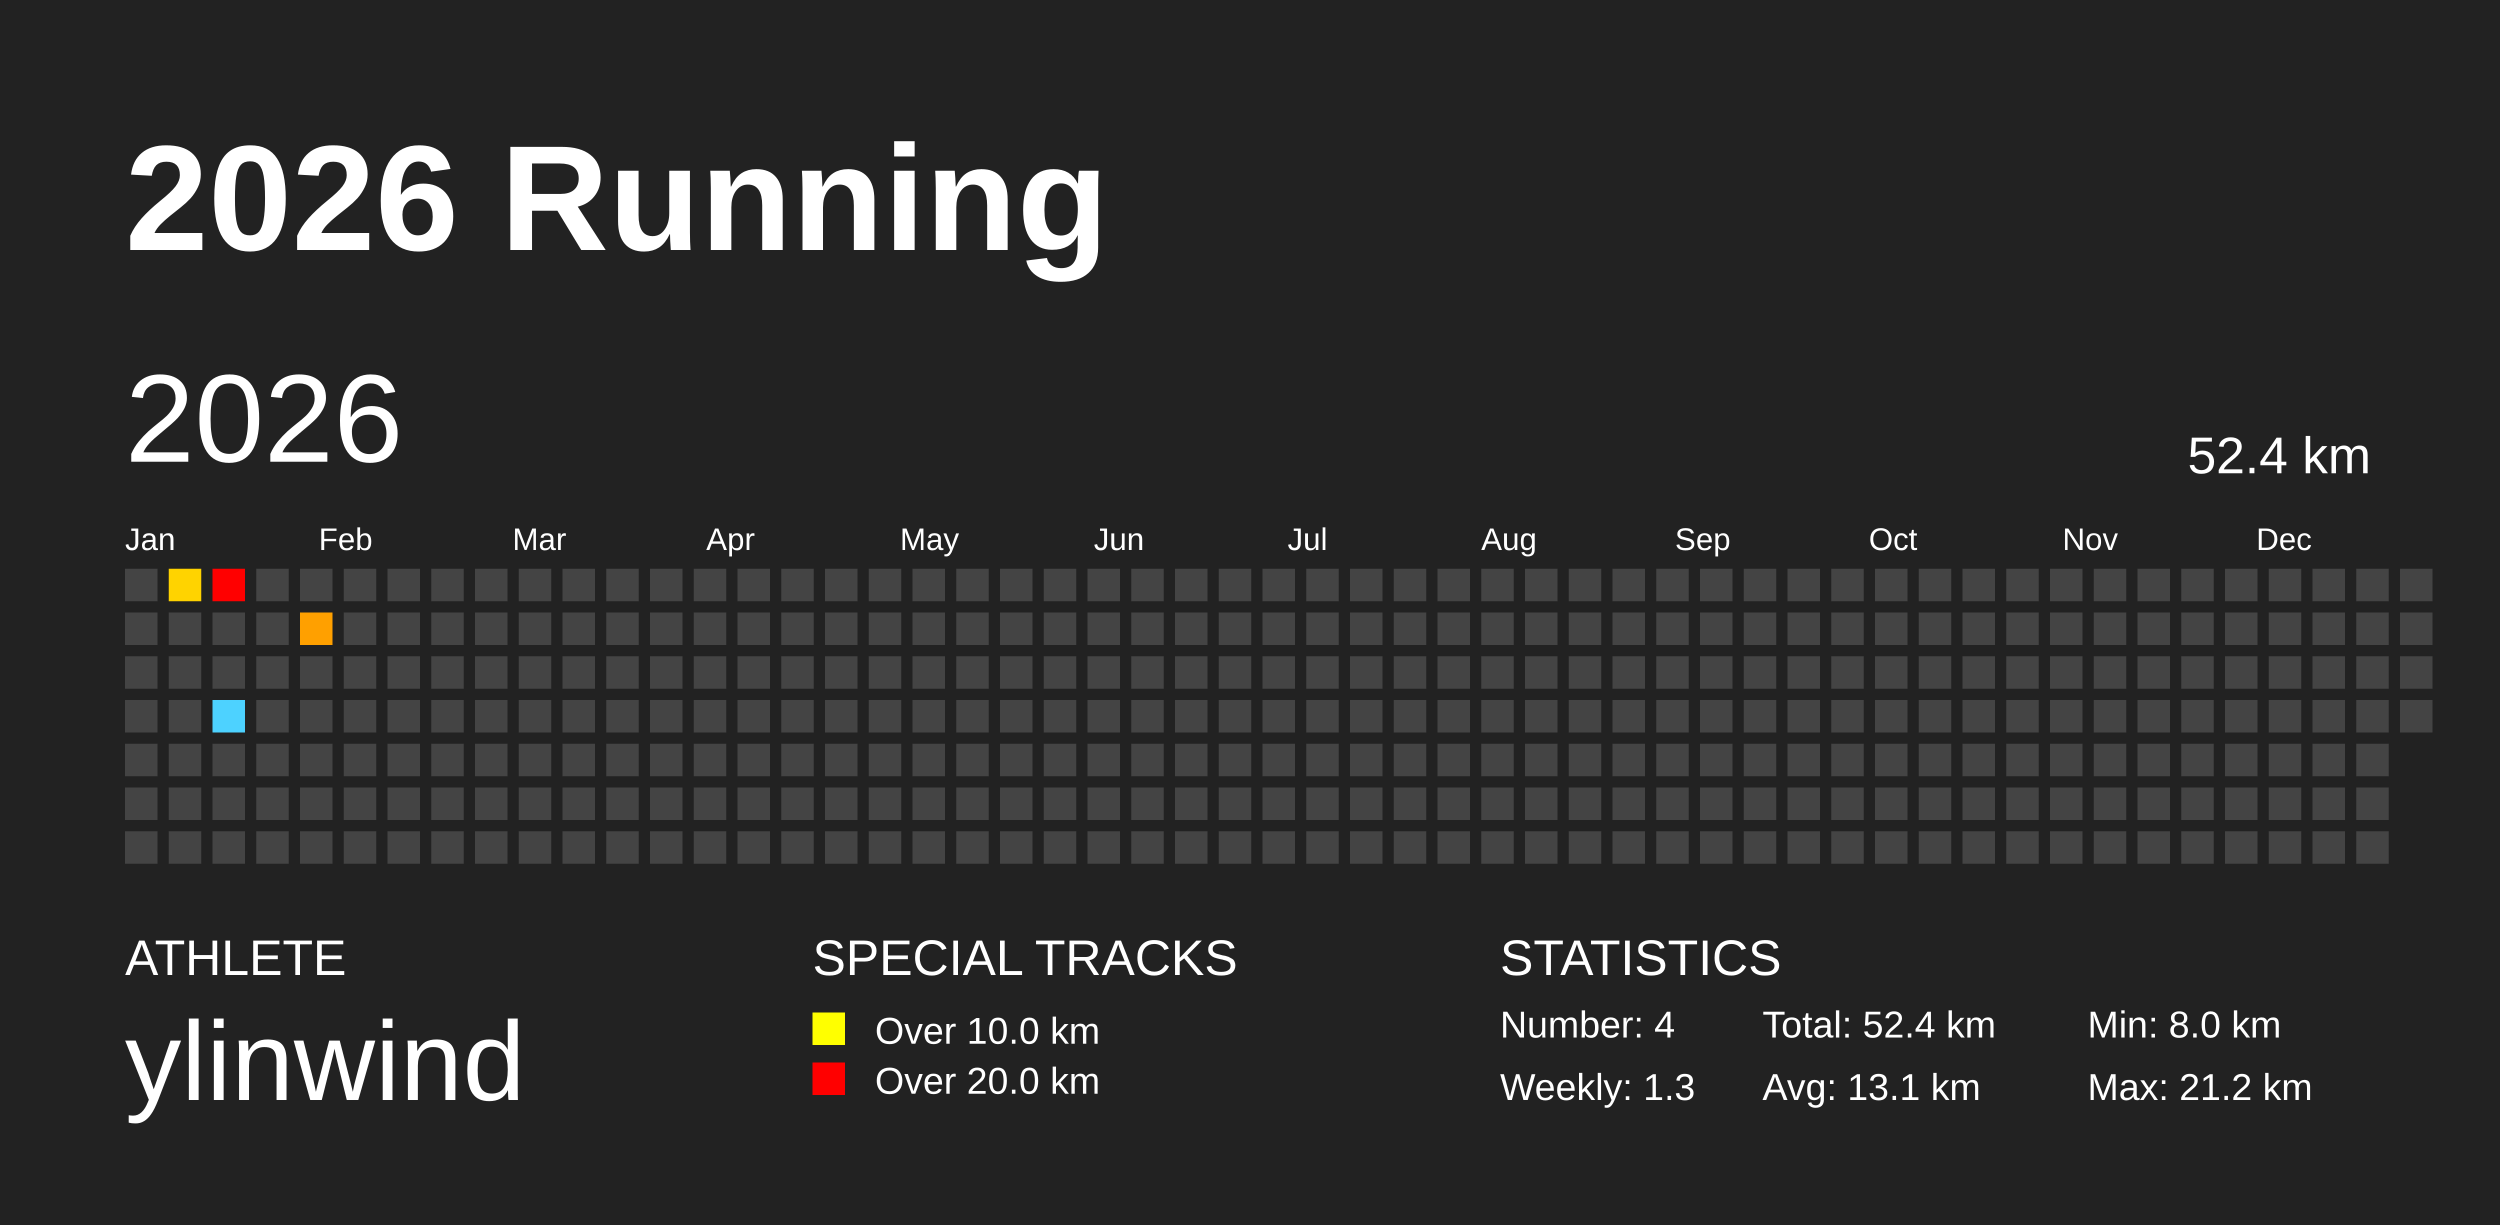
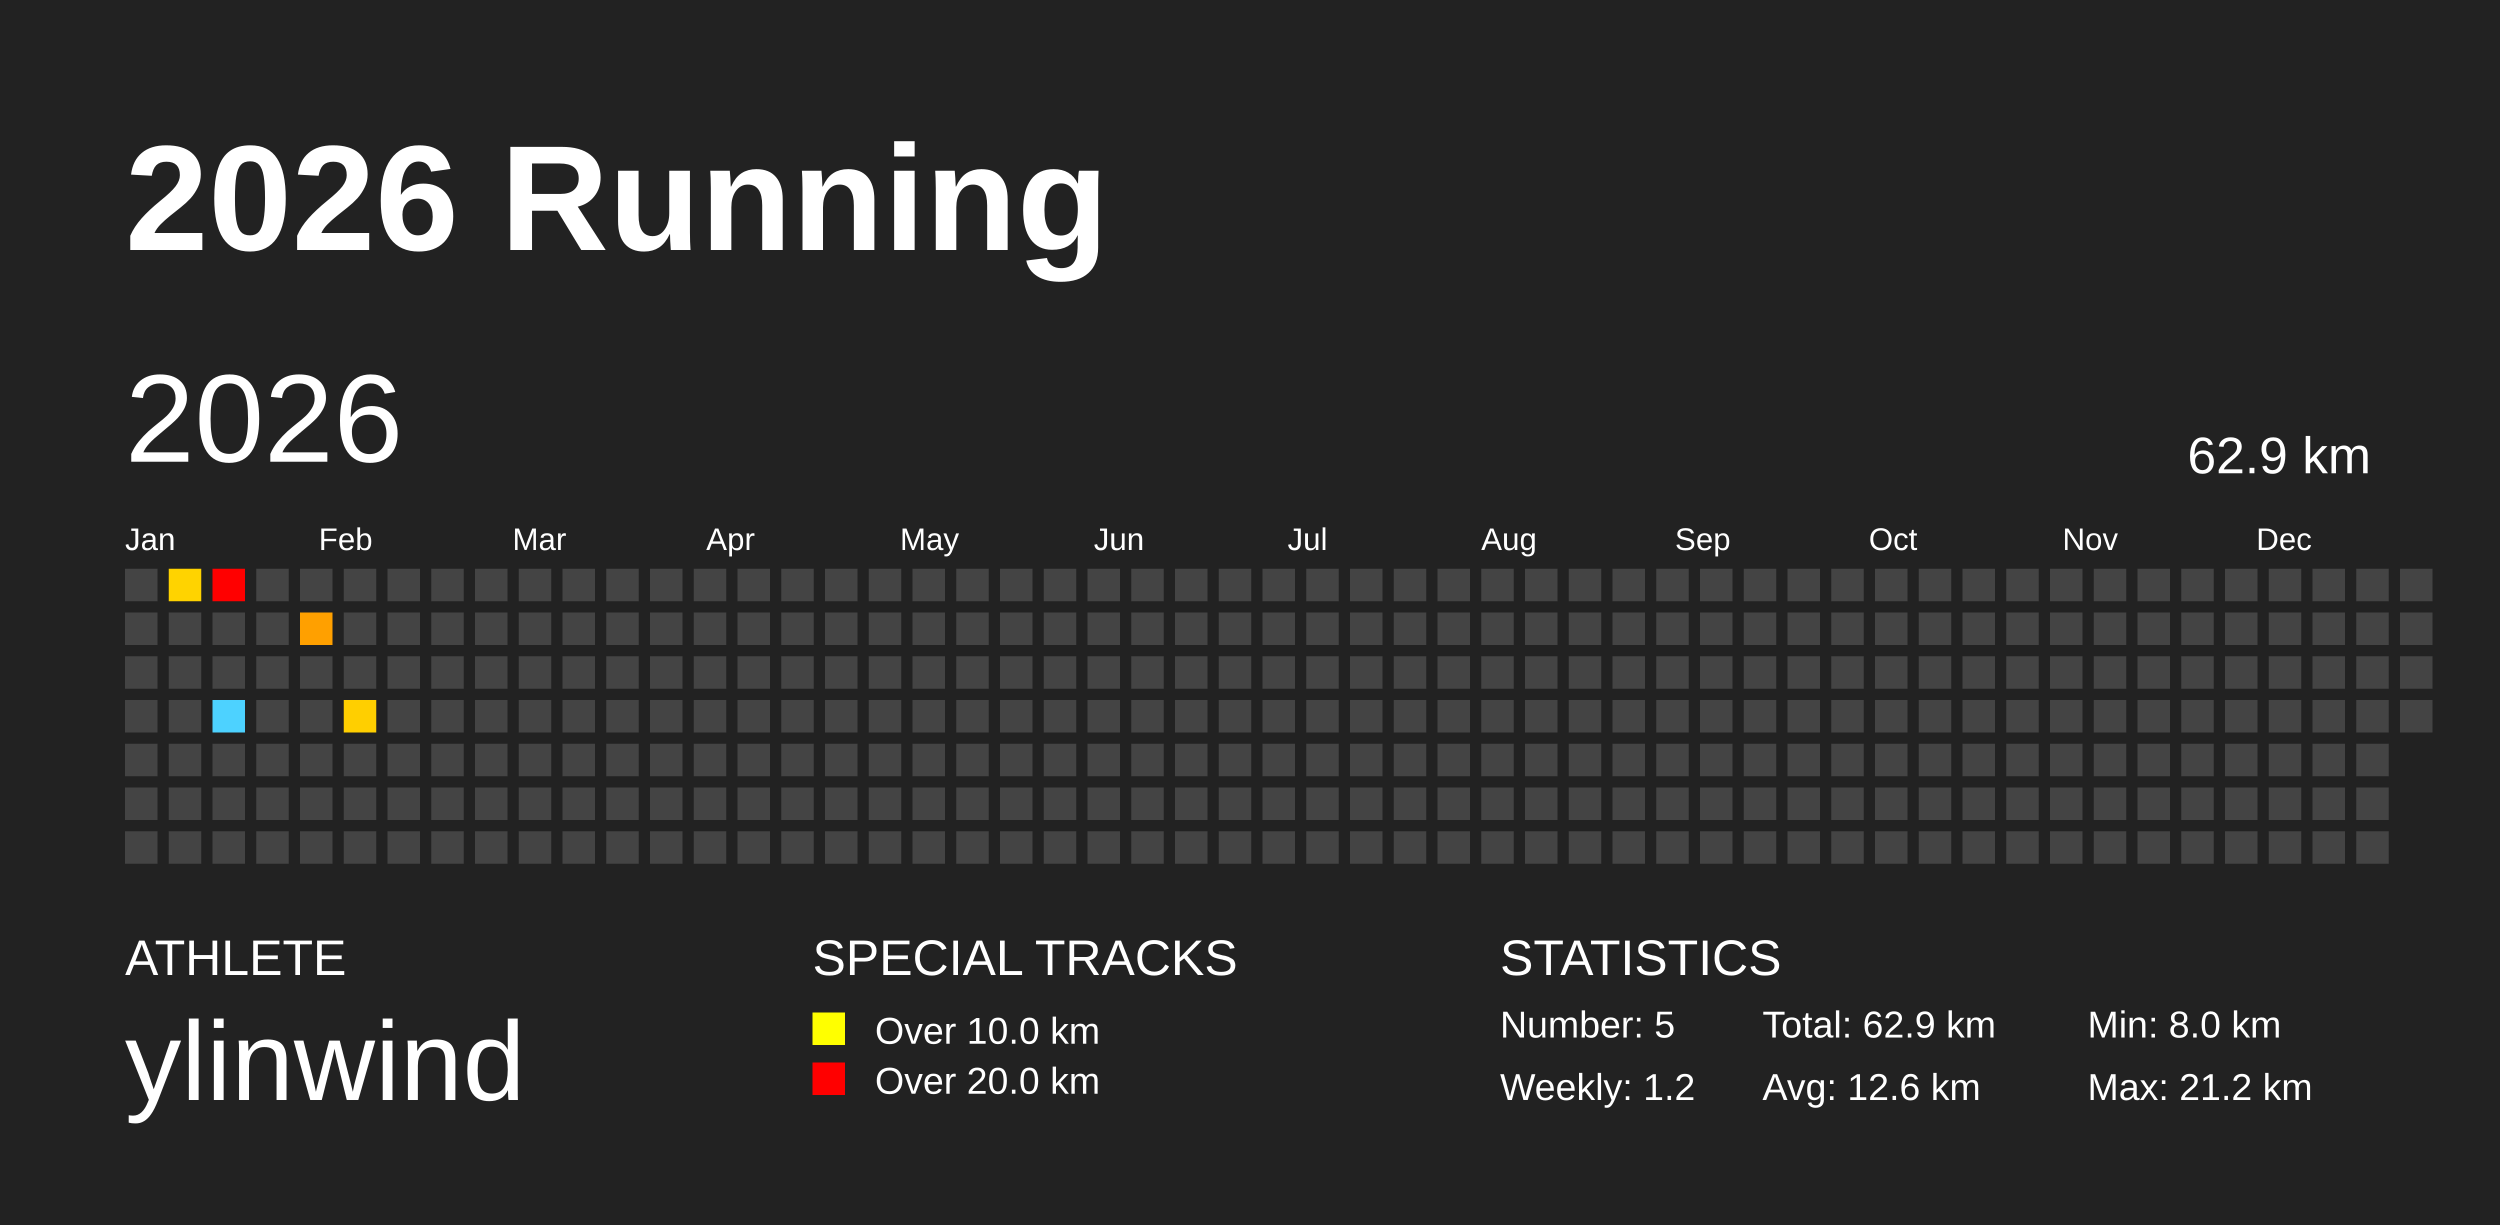
<svg xmlns="http://www.w3.org/2000/svg" baseProfile="full" height="98mm" version="1.1" viewBox="0,0,200,98" width="200mm">
  <defs />
  <rect fill="#222222" height="98" width="200" x="0" y="0" />
  <text fill="#FFFFFF" style="font-size:12px; font-family:Arial; font-weight:bold;" x="10" y="20">2026 Running</text>
  <text fill="#FFFFFF" style="font-size:4px; font-family:Arial" x="10" y="78">ATHLETE</text>
  <text fill="#FFFFFF" style="font-size:9px; font-family:Arial" x="10" y="88">ylinwind</text>
  <text fill="#FFFFFF" style="font-size:4px; font-family:Arial" x="65" y="78">SPECIAL TRACKS</text>
  <rect fill="yellow" height="2.6" width="2.6" x="65" y="81" />
  <text fill="#FFFFFF" style="font-size:3px; font-family:Arial" x="70" y="83.5">Over 10.0 km</text>
  <rect fill="red" height="2.6" width="2.6" x="65" y="85" />
  <text fill="#FFFFFF" style="font-size:3px; font-family:Arial" x="70" y="87.5">Over 20.0 km</text>
  <text fill="#FFFFFF" style="font-size:4px; font-family:Arial" x="120" y="78">STATISTICS</text>
-   <text fill="#FFFFFF" style="font-size:3px; font-family:Arial" x="120" y="83">Number: 4</text>
-   <text fill="#FFFFFF" style="font-size:3px; font-family:Arial" x="120" y="88">Weekly: 1.3</text>
-   <text fill="#FFFFFF" style="font-size:3px; font-family:Arial" x="141" y="83">Total: 52.4 km</text>
-   <text fill="#FFFFFF" style="font-size:3px; font-family:Arial" x="141" y="88">Avg: 13.1 km</text>
+   <text fill="#FFFFFF" style="font-size:3px; font-family:Arial" x="120" y="83">Number: 5</text>
+   <text fill="#FFFFFF" style="font-size:3px; font-family:Arial" x="120" y="88">Weekly: 1.2</text>
+   <text fill="#FFFFFF" style="font-size:3px; font-family:Arial" x="141" y="83">Total: 62.9 km</text>
+   <text fill="#FFFFFF" style="font-size:3px; font-family:Arial" x="141" y="88">Avg: 12.6 km</text>
  <text fill="#FFFFFF" style="font-size:3px; font-family:Arial" x="167" y="83">Min: 8.0 km</text>
  <text fill="#FFFFFF" style="font-size:3px; font-family:Arial" x="167" y="88">Max: 21.2 km</text>
  <text dominant-baseline="hanging" fill="#FFFFFF" style="font-size:10.0px; font-family:Arial;" x="10" y="30">2026</text>
-   <text dominant-baseline="hanging" fill="#FFFFFF" style="font-size:4.125px; font-family:Arial;" x="175" y="35">52.4 km</text>
+   <text dominant-baseline="hanging" fill="#FFFFFF" style="font-size:4.125px; font-family:Arial;" x="175" y="35">62.9 km</text>
  <text fill="#FFFFFF" style="font-size:2.5px; font-family:Arial" x="10.0" y="44">Jan</text>
  <text fill="#FFFFFF" style="font-size:2.5px; font-family:Arial" x="25.5" y="44">Feb</text>
  <text fill="#FFFFFF" style="font-size:2.5px; font-family:Arial" x="41.0" y="44">Mar</text>
  <text fill="#FFFFFF" style="font-size:2.5px; font-family:Arial" x="56.5" y="44">Apr</text>
  <text fill="#FFFFFF" style="font-size:2.5px; font-family:Arial" x="72.0" y="44">May</text>
  <text fill="#FFFFFF" style="font-size:2.5px; font-family:Arial" x="87.5" y="44">Jun</text>
  <text fill="#FFFFFF" style="font-size:2.5px; font-family:Arial" x="103.0" y="44">Jul</text>
  <text fill="#FFFFFF" style="font-size:2.5px; font-family:Arial" x="118.5" y="44">Aug</text>
  <text fill="#FFFFFF" style="font-size:2.5px; font-family:Arial" x="134.0" y="44">Sep</text>
  <text fill="#FFFFFF" style="font-size:2.5px; font-family:Arial" x="149.5" y="44">Oct</text>
  <text fill="#FFFFFF" style="font-size:2.5px; font-family:Arial" x="165.0" y="44">Nov</text>
  <text fill="#FFFFFF" style="font-size:2.5px; font-family:Arial" x="180.5" y="44">Dec</text>
  <rect fill="#444444" height="2.6" width="2.6" x="10.0" y="45.5" />
  <rect fill="#444444" height="2.6" width="2.6" x="10.0" y="49.0" />
  <rect fill="#444444" height="2.6" width="2.6" x="10.0" y="52.5" />
  <rect fill="#444444" height="2.6" width="2.6" x="10.0" y="56.0" />
  <rect fill="#444444" height="2.6" width="2.6" x="10.0" y="59.5" />
  <rect fill="#444444" height="2.6" width="2.6" x="10.0" y="63.0" />
  <rect fill="#444444" height="2.6" width="2.6" x="10.0" y="66.5" />
  <rect fill="#ffd300" height="2.6" width="2.6" x="13.5" y="45.5" />
  <rect fill="#444444" height="2.6" width="2.6" x="13.5" y="49.0" />
  <rect fill="#444444" height="2.6" width="2.6" x="13.5" y="52.5" />
  <rect fill="#444444" height="2.6" width="2.6" x="13.5" y="56.0" />
  <rect fill="#444444" height="2.6" width="2.6" x="13.5" y="59.5" />
  <rect fill="#444444" height="2.6" width="2.6" x="13.5" y="63.0" />
  <rect fill="#444444" height="2.6" width="2.6" x="13.5" y="66.5" />
  <rect fill="red" height="2.6" width="2.6" x="17.0" y="45.5" />
  <rect fill="#444444" height="2.6" width="2.6" x="17.0" y="49.0" />
  <rect fill="#444444" height="2.6" width="2.6" x="17.0" y="52.5" />
  <rect fill="#4dd2ff" height="2.6" width="2.6" x="17.0" y="56.0" />
  <rect fill="#444444" height="2.6" width="2.6" x="17.0" y="59.5" />
  <rect fill="#444444" height="2.6" width="2.6" x="17.0" y="63.0" />
  <rect fill="#444444" height="2.6" width="2.6" x="17.0" y="66.5" />
  <rect fill="#444444" height="2.6" width="2.6" x="20.5" y="45.5" />
  <rect fill="#444444" height="2.6" width="2.6" x="20.5" y="49.0" />
  <rect fill="#444444" height="2.6" width="2.6" x="20.5" y="52.5" />
  <rect fill="#444444" height="2.6" width="2.6" x="20.5" y="56.0" />
  <rect fill="#444444" height="2.6" width="2.6" x="20.5" y="59.5" />
  <rect fill="#444444" height="2.6" width="2.6" x="20.5" y="63.0" />
  <rect fill="#444444" height="2.6" width="2.6" x="20.5" y="66.5" />
  <rect fill="#444444" height="2.6" width="2.6" x="24.0" y="45.5" />
  <rect fill="#ffa000" height="2.6" width="2.6" x="24.0" y="49.0" />
  <rect fill="#444444" height="2.6" width="2.6" x="24.0" y="52.5" />
  <rect fill="#444444" height="2.6" width="2.6" x="24.0" y="56.0" />
  <rect fill="#444444" height="2.6" width="2.6" x="24.0" y="59.5" />
  <rect fill="#444444" height="2.6" width="2.6" x="24.0" y="63.0" />
  <rect fill="#444444" height="2.6" width="2.6" x="24.0" y="66.5" />
  <rect fill="#444444" height="2.6" width="2.6" x="27.5" y="45.5" />
  <rect fill="#444444" height="2.6" width="2.6" x="27.5" y="49.0" />
  <rect fill="#444444" height="2.6" width="2.6" x="27.5" y="52.5" />
-   <rect fill="#444444" height="2.6" width="2.6" x="27.5" y="56.0" />
+   <rect fill="#ffcf00" height="2.6" width="2.6" x="27.5" y="56.0" />
  <rect fill="#444444" height="2.6" width="2.6" x="27.5" y="59.5" />
  <rect fill="#444444" height="2.6" width="2.6" x="27.5" y="63.0" />
  <rect fill="#444444" height="2.6" width="2.6" x="27.5" y="66.5" />
  <rect fill="#444444" height="2.6" width="2.6" x="31.0" y="45.5" />
  <rect fill="#444444" height="2.6" width="2.6" x="31.0" y="49.0" />
  <rect fill="#444444" height="2.6" width="2.6" x="31.0" y="52.5" />
  <rect fill="#444444" height="2.6" width="2.6" x="31.0" y="56.0" />
  <rect fill="#444444" height="2.6" width="2.6" x="31.0" y="59.5" />
  <rect fill="#444444" height="2.6" width="2.6" x="31.0" y="63.0" />
  <rect fill="#444444" height="2.6" width="2.6" x="31.0" y="66.5" />
  <rect fill="#444444" height="2.6" width="2.6" x="34.5" y="45.5" />
  <rect fill="#444444" height="2.6" width="2.6" x="34.5" y="49.0" />
  <rect fill="#444444" height="2.6" width="2.6" x="34.5" y="52.5" />
  <rect fill="#444444" height="2.6" width="2.6" x="34.5" y="56.0" />
  <rect fill="#444444" height="2.6" width="2.6" x="34.5" y="59.5" />
  <rect fill="#444444" height="2.6" width="2.6" x="34.5" y="63.0" />
  <rect fill="#444444" height="2.6" width="2.6" x="34.5" y="66.5" />
  <rect fill="#444444" height="2.6" width="2.6" x="38.0" y="45.5" />
  <rect fill="#444444" height="2.6" width="2.6" x="38.0" y="49.0" />
  <rect fill="#444444" height="2.6" width="2.6" x="38.0" y="52.5" />
  <rect fill="#444444" height="2.6" width="2.6" x="38.0" y="56.0" />
  <rect fill="#444444" height="2.6" width="2.6" x="38.0" y="59.5" />
  <rect fill="#444444" height="2.6" width="2.6" x="38.0" y="63.0" />
  <rect fill="#444444" height="2.6" width="2.6" x="38.0" y="66.5" />
  <rect fill="#444444" height="2.6" width="2.6" x="41.5" y="45.5" />
  <rect fill="#444444" height="2.6" width="2.6" x="41.5" y="49.0" />
  <rect fill="#444444" height="2.6" width="2.6" x="41.5" y="52.5" />
  <rect fill="#444444" height="2.6" width="2.6" x="41.5" y="56.0" />
  <rect fill="#444444" height="2.6" width="2.6" x="41.5" y="59.5" />
  <rect fill="#444444" height="2.6" width="2.6" x="41.5" y="63.0" />
  <rect fill="#444444" height="2.6" width="2.6" x="41.5" y="66.5" />
  <rect fill="#444444" height="2.6" width="2.6" x="45.0" y="45.5" />
  <rect fill="#444444" height="2.6" width="2.6" x="45.0" y="49.0" />
  <rect fill="#444444" height="2.6" width="2.6" x="45.0" y="52.5" />
  <rect fill="#444444" height="2.6" width="2.6" x="45.0" y="56.0" />
  <rect fill="#444444" height="2.6" width="2.6" x="45.0" y="59.5" />
  <rect fill="#444444" height="2.6" width="2.6" x="45.0" y="63.0" />
  <rect fill="#444444" height="2.6" width="2.6" x="45.0" y="66.5" />
  <rect fill="#444444" height="2.6" width="2.6" x="48.5" y="45.5" />
  <rect fill="#444444" height="2.6" width="2.6" x="48.5" y="49.0" />
  <rect fill="#444444" height="2.6" width="2.6" x="48.5" y="52.5" />
  <rect fill="#444444" height="2.6" width="2.6" x="48.5" y="56.0" />
  <rect fill="#444444" height="2.6" width="2.6" x="48.5" y="59.5" />
  <rect fill="#444444" height="2.6" width="2.6" x="48.5" y="63.0" />
  <rect fill="#444444" height="2.6" width="2.6" x="48.5" y="66.5" />
  <rect fill="#444444" height="2.6" width="2.6" x="52.0" y="45.5" />
  <rect fill="#444444" height="2.6" width="2.6" x="52.0" y="49.0" />
  <rect fill="#444444" height="2.6" width="2.6" x="52.0" y="52.5" />
  <rect fill="#444444" height="2.6" width="2.6" x="52.0" y="56.0" />
  <rect fill="#444444" height="2.6" width="2.6" x="52.0" y="59.5" />
  <rect fill="#444444" height="2.6" width="2.6" x="52.0" y="63.0" />
  <rect fill="#444444" height="2.6" width="2.6" x="52.0" y="66.5" />
  <rect fill="#444444" height="2.6" width="2.6" x="55.5" y="45.5" />
  <rect fill="#444444" height="2.6" width="2.6" x="55.5" y="49.0" />
  <rect fill="#444444" height="2.6" width="2.6" x="55.5" y="52.5" />
  <rect fill="#444444" height="2.6" width="2.6" x="55.5" y="56.0" />
  <rect fill="#444444" height="2.6" width="2.6" x="55.5" y="59.5" />
  <rect fill="#444444" height="2.6" width="2.6" x="55.5" y="63.0" />
  <rect fill="#444444" height="2.6" width="2.6" x="55.5" y="66.5" />
  <rect fill="#444444" height="2.6" width="2.6" x="59.0" y="45.5" />
  <rect fill="#444444" height="2.6" width="2.6" x="59.0" y="49.0" />
  <rect fill="#444444" height="2.6" width="2.6" x="59.0" y="52.5" />
  <rect fill="#444444" height="2.6" width="2.6" x="59.0" y="56.0" />
  <rect fill="#444444" height="2.6" width="2.6" x="59.0" y="59.5" />
  <rect fill="#444444" height="2.6" width="2.6" x="59.0" y="63.0" />
  <rect fill="#444444" height="2.6" width="2.6" x="59.0" y="66.5" />
  <rect fill="#444444" height="2.6" width="2.6" x="62.5" y="45.5" />
  <rect fill="#444444" height="2.6" width="2.6" x="62.5" y="49.0" />
  <rect fill="#444444" height="2.6" width="2.6" x="62.5" y="52.5" />
  <rect fill="#444444" height="2.6" width="2.6" x="62.5" y="56.0" />
  <rect fill="#444444" height="2.6" width="2.6" x="62.5" y="59.5" />
  <rect fill="#444444" height="2.6" width="2.6" x="62.5" y="63.0" />
  <rect fill="#444444" height="2.6" width="2.6" x="62.5" y="66.5" />
  <rect fill="#444444" height="2.6" width="2.6" x="66.0" y="45.5" />
  <rect fill="#444444" height="2.6" width="2.6" x="66.0" y="49.0" />
  <rect fill="#444444" height="2.6" width="2.6" x="66.0" y="52.5" />
  <rect fill="#444444" height="2.6" width="2.6" x="66.0" y="56.0" />
  <rect fill="#444444" height="2.6" width="2.6" x="66.0" y="59.5" />
  <rect fill="#444444" height="2.6" width="2.6" x="66.0" y="63.0" />
  <rect fill="#444444" height="2.6" width="2.6" x="66.0" y="66.5" />
  <rect fill="#444444" height="2.6" width="2.6" x="69.5" y="45.5" />
  <rect fill="#444444" height="2.6" width="2.6" x="69.5" y="49.0" />
  <rect fill="#444444" height="2.6" width="2.6" x="69.5" y="52.5" />
  <rect fill="#444444" height="2.6" width="2.6" x="69.5" y="56.0" />
  <rect fill="#444444" height="2.6" width="2.6" x="69.5" y="59.5" />
  <rect fill="#444444" height="2.6" width="2.6" x="69.5" y="63.0" />
  <rect fill="#444444" height="2.6" width="2.6" x="69.5" y="66.5" />
  <rect fill="#444444" height="2.6" width="2.6" x="73.0" y="45.5" />
  <rect fill="#444444" height="2.6" width="2.6" x="73.0" y="49.0" />
  <rect fill="#444444" height="2.6" width="2.6" x="73.0" y="52.5" />
  <rect fill="#444444" height="2.6" width="2.6" x="73.0" y="56.0" />
  <rect fill="#444444" height="2.6" width="2.6" x="73.0" y="59.5" />
  <rect fill="#444444" height="2.6" width="2.6" x="73.0" y="63.0" />
  <rect fill="#444444" height="2.6" width="2.6" x="73.0" y="66.5" />
  <rect fill="#444444" height="2.6" width="2.6" x="76.5" y="45.5" />
  <rect fill="#444444" height="2.6" width="2.6" x="76.5" y="49.0" />
  <rect fill="#444444" height="2.6" width="2.6" x="76.5" y="52.5" />
  <rect fill="#444444" height="2.6" width="2.6" x="76.5" y="56.0" />
  <rect fill="#444444" height="2.6" width="2.6" x="76.5" y="59.5" />
  <rect fill="#444444" height="2.6" width="2.6" x="76.5" y="63.0" />
  <rect fill="#444444" height="2.6" width="2.6" x="76.5" y="66.5" />
  <rect fill="#444444" height="2.6" width="2.6" x="80.0" y="45.5" />
  <rect fill="#444444" height="2.6" width="2.6" x="80.0" y="49.0" />
  <rect fill="#444444" height="2.6" width="2.6" x="80.0" y="52.5" />
  <rect fill="#444444" height="2.6" width="2.6" x="80.0" y="56.0" />
  <rect fill="#444444" height="2.6" width="2.6" x="80.0" y="59.5" />
  <rect fill="#444444" height="2.6" width="2.6" x="80.0" y="63.0" />
  <rect fill="#444444" height="2.6" width="2.6" x="80.0" y="66.5" />
  <rect fill="#444444" height="2.6" width="2.6" x="83.5" y="45.5" />
  <rect fill="#444444" height="2.6" width="2.6" x="83.5" y="49.0" />
  <rect fill="#444444" height="2.6" width="2.6" x="83.5" y="52.5" />
  <rect fill="#444444" height="2.6" width="2.6" x="83.5" y="56.0" />
  <rect fill="#444444" height="2.6" width="2.6" x="83.5" y="59.5" />
  <rect fill="#444444" height="2.6" width="2.6" x="83.5" y="63.0" />
  <rect fill="#444444" height="2.6" width="2.6" x="83.5" y="66.5" />
  <rect fill="#444444" height="2.6" width="2.6" x="87.0" y="45.5" />
  <rect fill="#444444" height="2.6" width="2.6" x="87.0" y="49.0" />
  <rect fill="#444444" height="2.6" width="2.6" x="87.0" y="52.5" />
  <rect fill="#444444" height="2.6" width="2.6" x="87.0" y="56.0" />
  <rect fill="#444444" height="2.6" width="2.6" x="87.0" y="59.5" />
  <rect fill="#444444" height="2.6" width="2.6" x="87.0" y="63.0" />
  <rect fill="#444444" height="2.6" width="2.6" x="87.0" y="66.5" />
  <rect fill="#444444" height="2.6" width="2.6" x="90.5" y="45.5" />
  <rect fill="#444444" height="2.6" width="2.6" x="90.5" y="49.0" />
  <rect fill="#444444" height="2.6" width="2.6" x="90.5" y="52.5" />
  <rect fill="#444444" height="2.6" width="2.6" x="90.5" y="56.0" />
  <rect fill="#444444" height="2.6" width="2.6" x="90.5" y="59.5" />
  <rect fill="#444444" height="2.6" width="2.6" x="90.5" y="63.0" />
  <rect fill="#444444" height="2.6" width="2.6" x="90.5" y="66.5" />
  <rect fill="#444444" height="2.6" width="2.6" x="94.0" y="45.5" />
  <rect fill="#444444" height="2.6" width="2.6" x="94.0" y="49.0" />
  <rect fill="#444444" height="2.6" width="2.6" x="94.0" y="52.5" />
  <rect fill="#444444" height="2.6" width="2.6" x="94.0" y="56.0" />
  <rect fill="#444444" height="2.6" width="2.6" x="94.0" y="59.5" />
  <rect fill="#444444" height="2.6" width="2.6" x="94.0" y="63.0" />
  <rect fill="#444444" height="2.6" width="2.6" x="94.0" y="66.5" />
  <rect fill="#444444" height="2.6" width="2.6" x="97.5" y="45.5" />
  <rect fill="#444444" height="2.6" width="2.6" x="97.5" y="49.0" />
  <rect fill="#444444" height="2.6" width="2.6" x="97.5" y="52.5" />
  <rect fill="#444444" height="2.6" width="2.6" x="97.5" y="56.0" />
  <rect fill="#444444" height="2.6" width="2.6" x="97.5" y="59.5" />
  <rect fill="#444444" height="2.6" width="2.6" x="97.5" y="63.0" />
  <rect fill="#444444" height="2.6" width="2.6" x="97.5" y="66.5" />
  <rect fill="#444444" height="2.6" width="2.6" x="101.0" y="45.5" />
  <rect fill="#444444" height="2.6" width="2.6" x="101.0" y="49.0" />
  <rect fill="#444444" height="2.6" width="2.6" x="101.0" y="52.5" />
  <rect fill="#444444" height="2.6" width="2.6" x="101.0" y="56.0" />
  <rect fill="#444444" height="2.6" width="2.6" x="101.0" y="59.5" />
  <rect fill="#444444" height="2.6" width="2.6" x="101.0" y="63.0" />
  <rect fill="#444444" height="2.6" width="2.6" x="101.0" y="66.5" />
  <rect fill="#444444" height="2.6" width="2.6" x="104.5" y="45.5" />
  <rect fill="#444444" height="2.6" width="2.6" x="104.5" y="49.0" />
  <rect fill="#444444" height="2.6" width="2.6" x="104.5" y="52.5" />
  <rect fill="#444444" height="2.6" width="2.6" x="104.5" y="56.0" />
  <rect fill="#444444" height="2.6" width="2.6" x="104.5" y="59.5" />
  <rect fill="#444444" height="2.6" width="2.6" x="104.5" y="63.0" />
  <rect fill="#444444" height="2.6" width="2.6" x="104.5" y="66.5" />
  <rect fill="#444444" height="2.6" width="2.6" x="108.0" y="45.5" />
  <rect fill="#444444" height="2.6" width="2.6" x="108.0" y="49.0" />
  <rect fill="#444444" height="2.6" width="2.6" x="108.0" y="52.5" />
  <rect fill="#444444" height="2.6" width="2.6" x="108.0" y="56.0" />
  <rect fill="#444444" height="2.6" width="2.6" x="108.0" y="59.5" />
  <rect fill="#444444" height="2.6" width="2.6" x="108.0" y="63.0" />
  <rect fill="#444444" height="2.6" width="2.6" x="108.0" y="66.5" />
  <rect fill="#444444" height="2.6" width="2.6" x="111.5" y="45.5" />
  <rect fill="#444444" height="2.6" width="2.6" x="111.5" y="49.0" />
  <rect fill="#444444" height="2.6" width="2.6" x="111.5" y="52.5" />
  <rect fill="#444444" height="2.6" width="2.6" x="111.5" y="56.0" />
  <rect fill="#444444" height="2.6" width="2.6" x="111.5" y="59.5" />
  <rect fill="#444444" height="2.6" width="2.6" x="111.5" y="63.0" />
  <rect fill="#444444" height="2.6" width="2.6" x="111.5" y="66.5" />
  <rect fill="#444444" height="2.6" width="2.6" x="115.0" y="45.5" />
  <rect fill="#444444" height="2.6" width="2.6" x="115.0" y="49.0" />
  <rect fill="#444444" height="2.6" width="2.6" x="115.0" y="52.5" />
  <rect fill="#444444" height="2.6" width="2.6" x="115.0" y="56.0" />
  <rect fill="#444444" height="2.6" width="2.6" x="115.0" y="59.5" />
  <rect fill="#444444" height="2.6" width="2.6" x="115.0" y="63.0" />
  <rect fill="#444444" height="2.6" width="2.6" x="115.0" y="66.5" />
  <rect fill="#444444" height="2.6" width="2.6" x="118.5" y="45.5" />
  <rect fill="#444444" height="2.6" width="2.6" x="118.5" y="49.0" />
  <rect fill="#444444" height="2.6" width="2.6" x="118.5" y="52.5" />
  <rect fill="#444444" height="2.6" width="2.6" x="118.5" y="56.0" />
  <rect fill="#444444" height="2.6" width="2.6" x="118.5" y="59.5" />
  <rect fill="#444444" height="2.6" width="2.6" x="118.5" y="63.0" />
  <rect fill="#444444" height="2.6" width="2.6" x="118.5" y="66.5" />
  <rect fill="#444444" height="2.6" width="2.6" x="122.0" y="45.5" />
  <rect fill="#444444" height="2.6" width="2.6" x="122.0" y="49.0" />
  <rect fill="#444444" height="2.6" width="2.6" x="122.0" y="52.5" />
  <rect fill="#444444" height="2.6" width="2.6" x="122.0" y="56.0" />
  <rect fill="#444444" height="2.6" width="2.6" x="122.0" y="59.5" />
  <rect fill="#444444" height="2.6" width="2.6" x="122.0" y="63.0" />
  <rect fill="#444444" height="2.6" width="2.6" x="122.0" y="66.5" />
  <rect fill="#444444" height="2.6" width="2.6" x="125.5" y="45.5" />
  <rect fill="#444444" height="2.6" width="2.6" x="125.5" y="49.0" />
  <rect fill="#444444" height="2.6" width="2.6" x="125.5" y="52.5" />
  <rect fill="#444444" height="2.6" width="2.6" x="125.5" y="56.0" />
  <rect fill="#444444" height="2.6" width="2.6" x="125.5" y="59.5" />
  <rect fill="#444444" height="2.6" width="2.6" x="125.5" y="63.0" />
  <rect fill="#444444" height="2.6" width="2.6" x="125.5" y="66.5" />
  <rect fill="#444444" height="2.6" width="2.6" x="129.0" y="45.5" />
  <rect fill="#444444" height="2.6" width="2.6" x="129.0" y="49.0" />
  <rect fill="#444444" height="2.6" width="2.6" x="129.0" y="52.5" />
  <rect fill="#444444" height="2.6" width="2.6" x="129.0" y="56.0" />
  <rect fill="#444444" height="2.6" width="2.6" x="129.0" y="59.5" />
  <rect fill="#444444" height="2.6" width="2.6" x="129.0" y="63.0" />
  <rect fill="#444444" height="2.6" width="2.6" x="129.0" y="66.5" />
  <rect fill="#444444" height="2.6" width="2.6" x="132.5" y="45.5" />
  <rect fill="#444444" height="2.6" width="2.6" x="132.5" y="49.0" />
  <rect fill="#444444" height="2.6" width="2.6" x="132.5" y="52.5" />
  <rect fill="#444444" height="2.6" width="2.6" x="132.5" y="56.0" />
  <rect fill="#444444" height="2.6" width="2.6" x="132.5" y="59.5" />
  <rect fill="#444444" height="2.6" width="2.6" x="132.5" y="63.0" />
  <rect fill="#444444" height="2.6" width="2.6" x="132.5" y="66.5" />
  <rect fill="#444444" height="2.6" width="2.6" x="136.0" y="45.5" />
  <rect fill="#444444" height="2.6" width="2.6" x="136.0" y="49.0" />
  <rect fill="#444444" height="2.6" width="2.6" x="136.0" y="52.5" />
  <rect fill="#444444" height="2.6" width="2.6" x="136.0" y="56.0" />
  <rect fill="#444444" height="2.6" width="2.6" x="136.0" y="59.5" />
  <rect fill="#444444" height="2.6" width="2.6" x="136.0" y="63.0" />
  <rect fill="#444444" height="2.6" width="2.6" x="136.0" y="66.5" />
  <rect fill="#444444" height="2.6" width="2.6" x="139.5" y="45.5" />
  <rect fill="#444444" height="2.6" width="2.6" x="139.5" y="49.0" />
  <rect fill="#444444" height="2.6" width="2.6" x="139.5" y="52.5" />
  <rect fill="#444444" height="2.6" width="2.6" x="139.5" y="56.0" />
  <rect fill="#444444" height="2.6" width="2.6" x="139.5" y="59.5" />
  <rect fill="#444444" height="2.6" width="2.6" x="139.5" y="63.0" />
  <rect fill="#444444" height="2.6" width="2.6" x="139.5" y="66.5" />
  <rect fill="#444444" height="2.6" width="2.6" x="143.0" y="45.5" />
  <rect fill="#444444" height="2.6" width="2.6" x="143.0" y="49.0" />
  <rect fill="#444444" height="2.6" width="2.6" x="143.0" y="52.5" />
  <rect fill="#444444" height="2.6" width="2.6" x="143.0" y="56.0" />
  <rect fill="#444444" height="2.6" width="2.6" x="143.0" y="59.5" />
  <rect fill="#444444" height="2.6" width="2.6" x="143.0" y="63.0" />
  <rect fill="#444444" height="2.6" width="2.6" x="143.0" y="66.5" />
  <rect fill="#444444" height="2.6" width="2.6" x="146.5" y="45.5" />
  <rect fill="#444444" height="2.6" width="2.6" x="146.5" y="49.0" />
  <rect fill="#444444" height="2.6" width="2.6" x="146.5" y="52.5" />
  <rect fill="#444444" height="2.6" width="2.6" x="146.5" y="56.0" />
  <rect fill="#444444" height="2.6" width="2.6" x="146.5" y="59.5" />
  <rect fill="#444444" height="2.6" width="2.6" x="146.5" y="63.0" />
  <rect fill="#444444" height="2.6" width="2.6" x="146.5" y="66.5" />
  <rect fill="#444444" height="2.6" width="2.6" x="150.0" y="45.5" />
  <rect fill="#444444" height="2.6" width="2.6" x="150.0" y="49.0" />
  <rect fill="#444444" height="2.6" width="2.6" x="150.0" y="52.5" />
  <rect fill="#444444" height="2.6" width="2.6" x="150.0" y="56.0" />
  <rect fill="#444444" height="2.6" width="2.6" x="150.0" y="59.5" />
  <rect fill="#444444" height="2.6" width="2.6" x="150.0" y="63.0" />
  <rect fill="#444444" height="2.6" width="2.6" x="150.0" y="66.5" />
  <rect fill="#444444" height="2.6" width="2.6" x="153.5" y="45.5" />
  <rect fill="#444444" height="2.6" width="2.6" x="153.5" y="49.0" />
  <rect fill="#444444" height="2.6" width="2.6" x="153.5" y="52.5" />
  <rect fill="#444444" height="2.6" width="2.6" x="153.5" y="56.0" />
  <rect fill="#444444" height="2.6" width="2.6" x="153.5" y="59.5" />
  <rect fill="#444444" height="2.6" width="2.6" x="153.5" y="63.0" />
  <rect fill="#444444" height="2.6" width="2.6" x="153.5" y="66.5" />
  <rect fill="#444444" height="2.6" width="2.6" x="157.0" y="45.5" />
  <rect fill="#444444" height="2.6" width="2.6" x="157.0" y="49.0" />
  <rect fill="#444444" height="2.6" width="2.6" x="157.0" y="52.5" />
  <rect fill="#444444" height="2.6" width="2.6" x="157.0" y="56.0" />
  <rect fill="#444444" height="2.6" width="2.6" x="157.0" y="59.5" />
  <rect fill="#444444" height="2.6" width="2.6" x="157.0" y="63.0" />
  <rect fill="#444444" height="2.6" width="2.6" x="157.0" y="66.5" />
  <rect fill="#444444" height="2.6" width="2.6" x="160.5" y="45.5" />
  <rect fill="#444444" height="2.6" width="2.6" x="160.5" y="49.0" />
  <rect fill="#444444" height="2.6" width="2.6" x="160.5" y="52.5" />
  <rect fill="#444444" height="2.6" width="2.6" x="160.5" y="56.0" />
  <rect fill="#444444" height="2.6" width="2.6" x="160.5" y="59.5" />
  <rect fill="#444444" height="2.6" width="2.6" x="160.5" y="63.0" />
  <rect fill="#444444" height="2.6" width="2.6" x="160.5" y="66.5" />
  <rect fill="#444444" height="2.6" width="2.6" x="164.0" y="45.5" />
  <rect fill="#444444" height="2.6" width="2.6" x="164.0" y="49.0" />
  <rect fill="#444444" height="2.6" width="2.6" x="164.0" y="52.5" />
  <rect fill="#444444" height="2.6" width="2.6" x="164.0" y="56.0" />
  <rect fill="#444444" height="2.6" width="2.6" x="164.0" y="59.5" />
  <rect fill="#444444" height="2.6" width="2.6" x="164.0" y="63.0" />
  <rect fill="#444444" height="2.6" width="2.6" x="164.0" y="66.5" />
  <rect fill="#444444" height="2.6" width="2.6" x="167.5" y="45.5" />
  <rect fill="#444444" height="2.6" width="2.6" x="167.5" y="49.0" />
  <rect fill="#444444" height="2.6" width="2.6" x="167.5" y="52.5" />
  <rect fill="#444444" height="2.6" width="2.6" x="167.5" y="56.0" />
  <rect fill="#444444" height="2.6" width="2.6" x="167.5" y="59.5" />
  <rect fill="#444444" height="2.6" width="2.6" x="167.5" y="63.0" />
  <rect fill="#444444" height="2.6" width="2.6" x="167.5" y="66.5" />
  <rect fill="#444444" height="2.6" width="2.6" x="171.0" y="45.5" />
  <rect fill="#444444" height="2.6" width="2.6" x="171.0" y="49.0" />
  <rect fill="#444444" height="2.6" width="2.6" x="171.0" y="52.5" />
  <rect fill="#444444" height="2.6" width="2.6" x="171.0" y="56.0" />
  <rect fill="#444444" height="2.6" width="2.6" x="171.0" y="59.5" />
  <rect fill="#444444" height="2.6" width="2.6" x="171.0" y="63.0" />
  <rect fill="#444444" height="2.6" width="2.6" x="171.0" y="66.5" />
  <rect fill="#444444" height="2.6" width="2.6" x="174.5" y="45.5" />
  <rect fill="#444444" height="2.6" width="2.6" x="174.5" y="49.0" />
  <rect fill="#444444" height="2.6" width="2.6" x="174.5" y="52.5" />
  <rect fill="#444444" height="2.6" width="2.6" x="174.5" y="56.0" />
  <rect fill="#444444" height="2.6" width="2.6" x="174.5" y="59.5" />
  <rect fill="#444444" height="2.6" width="2.6" x="174.5" y="63.0" />
  <rect fill="#444444" height="2.6" width="2.6" x="174.5" y="66.5" />
  <rect fill="#444444" height="2.6" width="2.6" x="178.0" y="45.5" />
  <rect fill="#444444" height="2.6" width="2.6" x="178.0" y="49.0" />
  <rect fill="#444444" height="2.6" width="2.6" x="178.0" y="52.5" />
  <rect fill="#444444" height="2.6" width="2.6" x="178.0" y="56.0" />
  <rect fill="#444444" height="2.6" width="2.6" x="178.0" y="59.5" />
  <rect fill="#444444" height="2.6" width="2.6" x="178.0" y="63.0" />
  <rect fill="#444444" height="2.6" width="2.6" x="178.0" y="66.5" />
  <rect fill="#444444" height="2.6" width="2.6" x="181.5" y="45.5" />
  <rect fill="#444444" height="2.6" width="2.6" x="181.5" y="49.0" />
  <rect fill="#444444" height="2.6" width="2.6" x="181.5" y="52.5" />
  <rect fill="#444444" height="2.6" width="2.6" x="181.5" y="56.0" />
  <rect fill="#444444" height="2.6" width="2.6" x="181.5" y="59.5" />
  <rect fill="#444444" height="2.6" width="2.6" x="181.5" y="63.0" />
  <rect fill="#444444" height="2.6" width="2.6" x="181.5" y="66.5" />
  <rect fill="#444444" height="2.6" width="2.6" x="185.0" y="45.5" />
  <rect fill="#444444" height="2.6" width="2.6" x="185.0" y="49.0" />
  <rect fill="#444444" height="2.6" width="2.6" x="185.0" y="52.5" />
  <rect fill="#444444" height="2.6" width="2.6" x="185.0" y="56.0" />
  <rect fill="#444444" height="2.6" width="2.6" x="185.0" y="59.5" />
  <rect fill="#444444" height="2.6" width="2.6" x="185.0" y="63.0" />
  <rect fill="#444444" height="2.6" width="2.6" x="185.0" y="66.5" />
  <rect fill="#444444" height="2.6" width="2.6" x="188.5" y="45.5" />
  <rect fill="#444444" height="2.6" width="2.6" x="188.5" y="49.0" />
  <rect fill="#444444" height="2.6" width="2.6" x="188.5" y="52.5" />
  <rect fill="#444444" height="2.6" width="2.6" x="188.5" y="56.0" />
  <rect fill="#444444" height="2.6" width="2.6" x="188.5" y="59.5" />
  <rect fill="#444444" height="2.6" width="2.6" x="188.5" y="63.0" />
  <rect fill="#444444" height="2.6" width="2.6" x="188.5" y="66.5" />
  <rect fill="#444444" height="2.6" width="2.6" x="192.0" y="45.5" />
  <rect fill="#444444" height="2.6" width="2.6" x="192.0" y="49.0" />
  <rect fill="#444444" height="2.6" width="2.6" x="192.0" y="52.5" />
  <rect fill="#444444" height="2.6" width="2.6" x="192.0" y="56.0" />
</svg>
